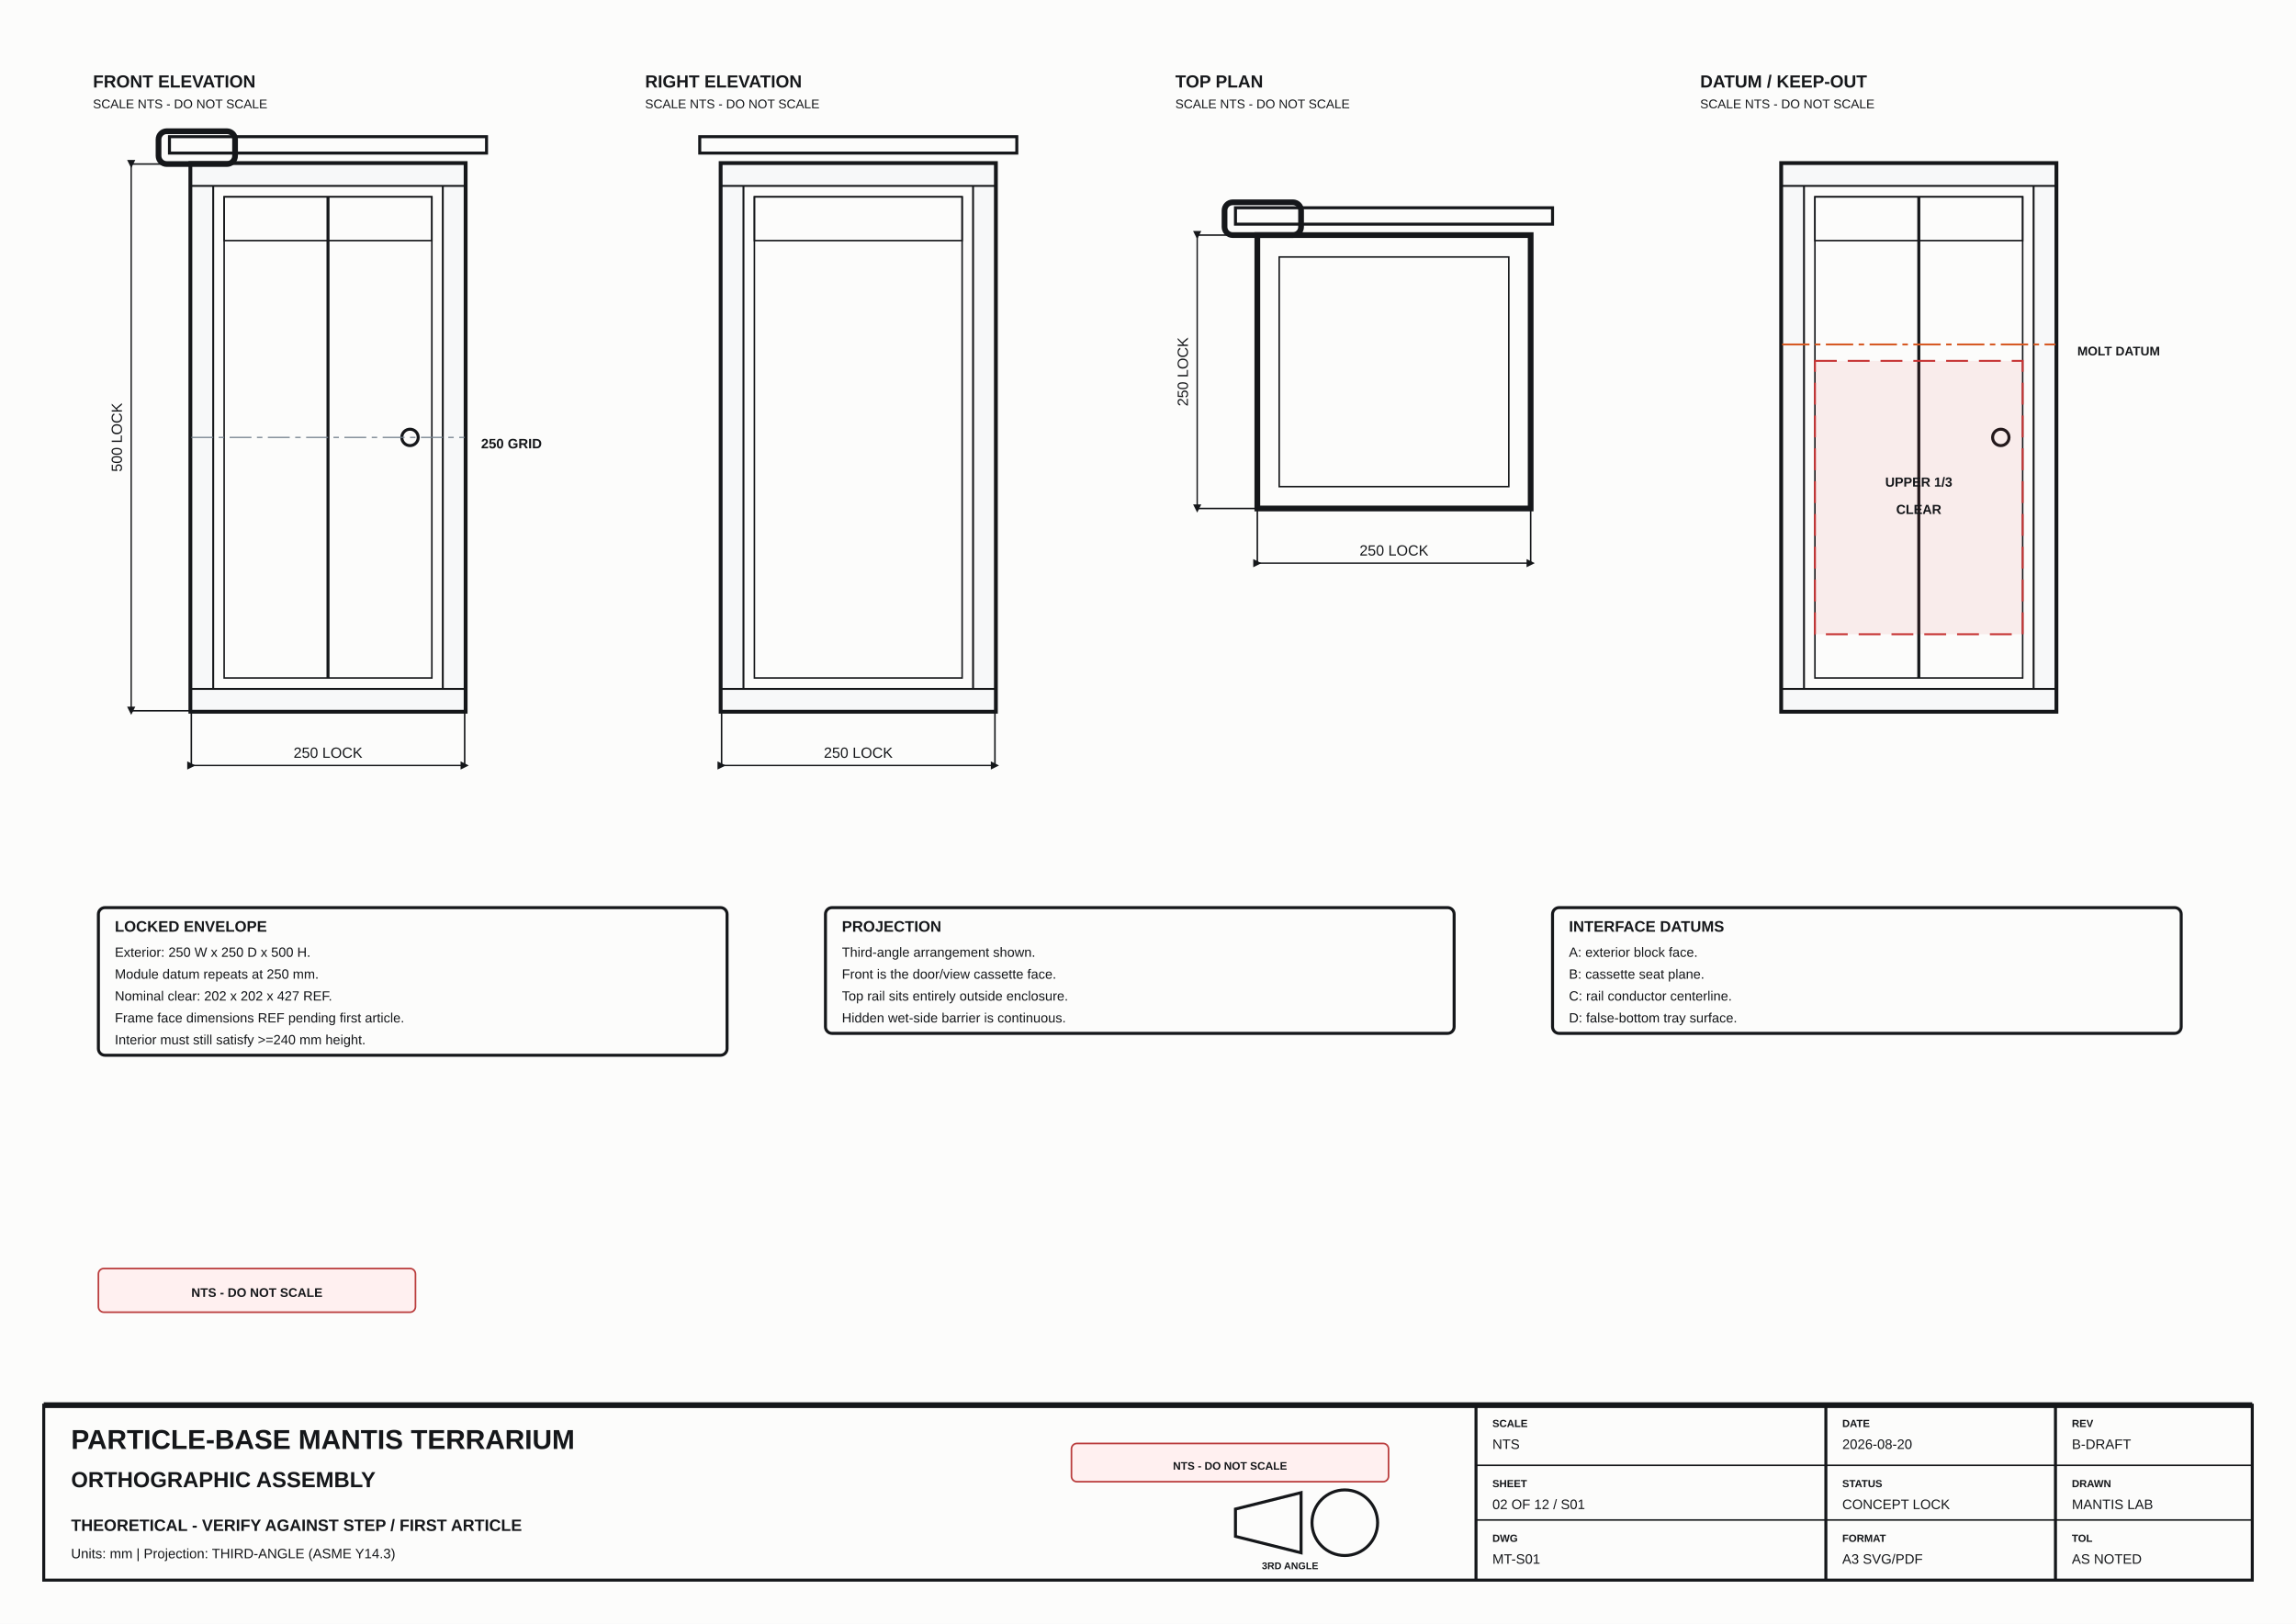
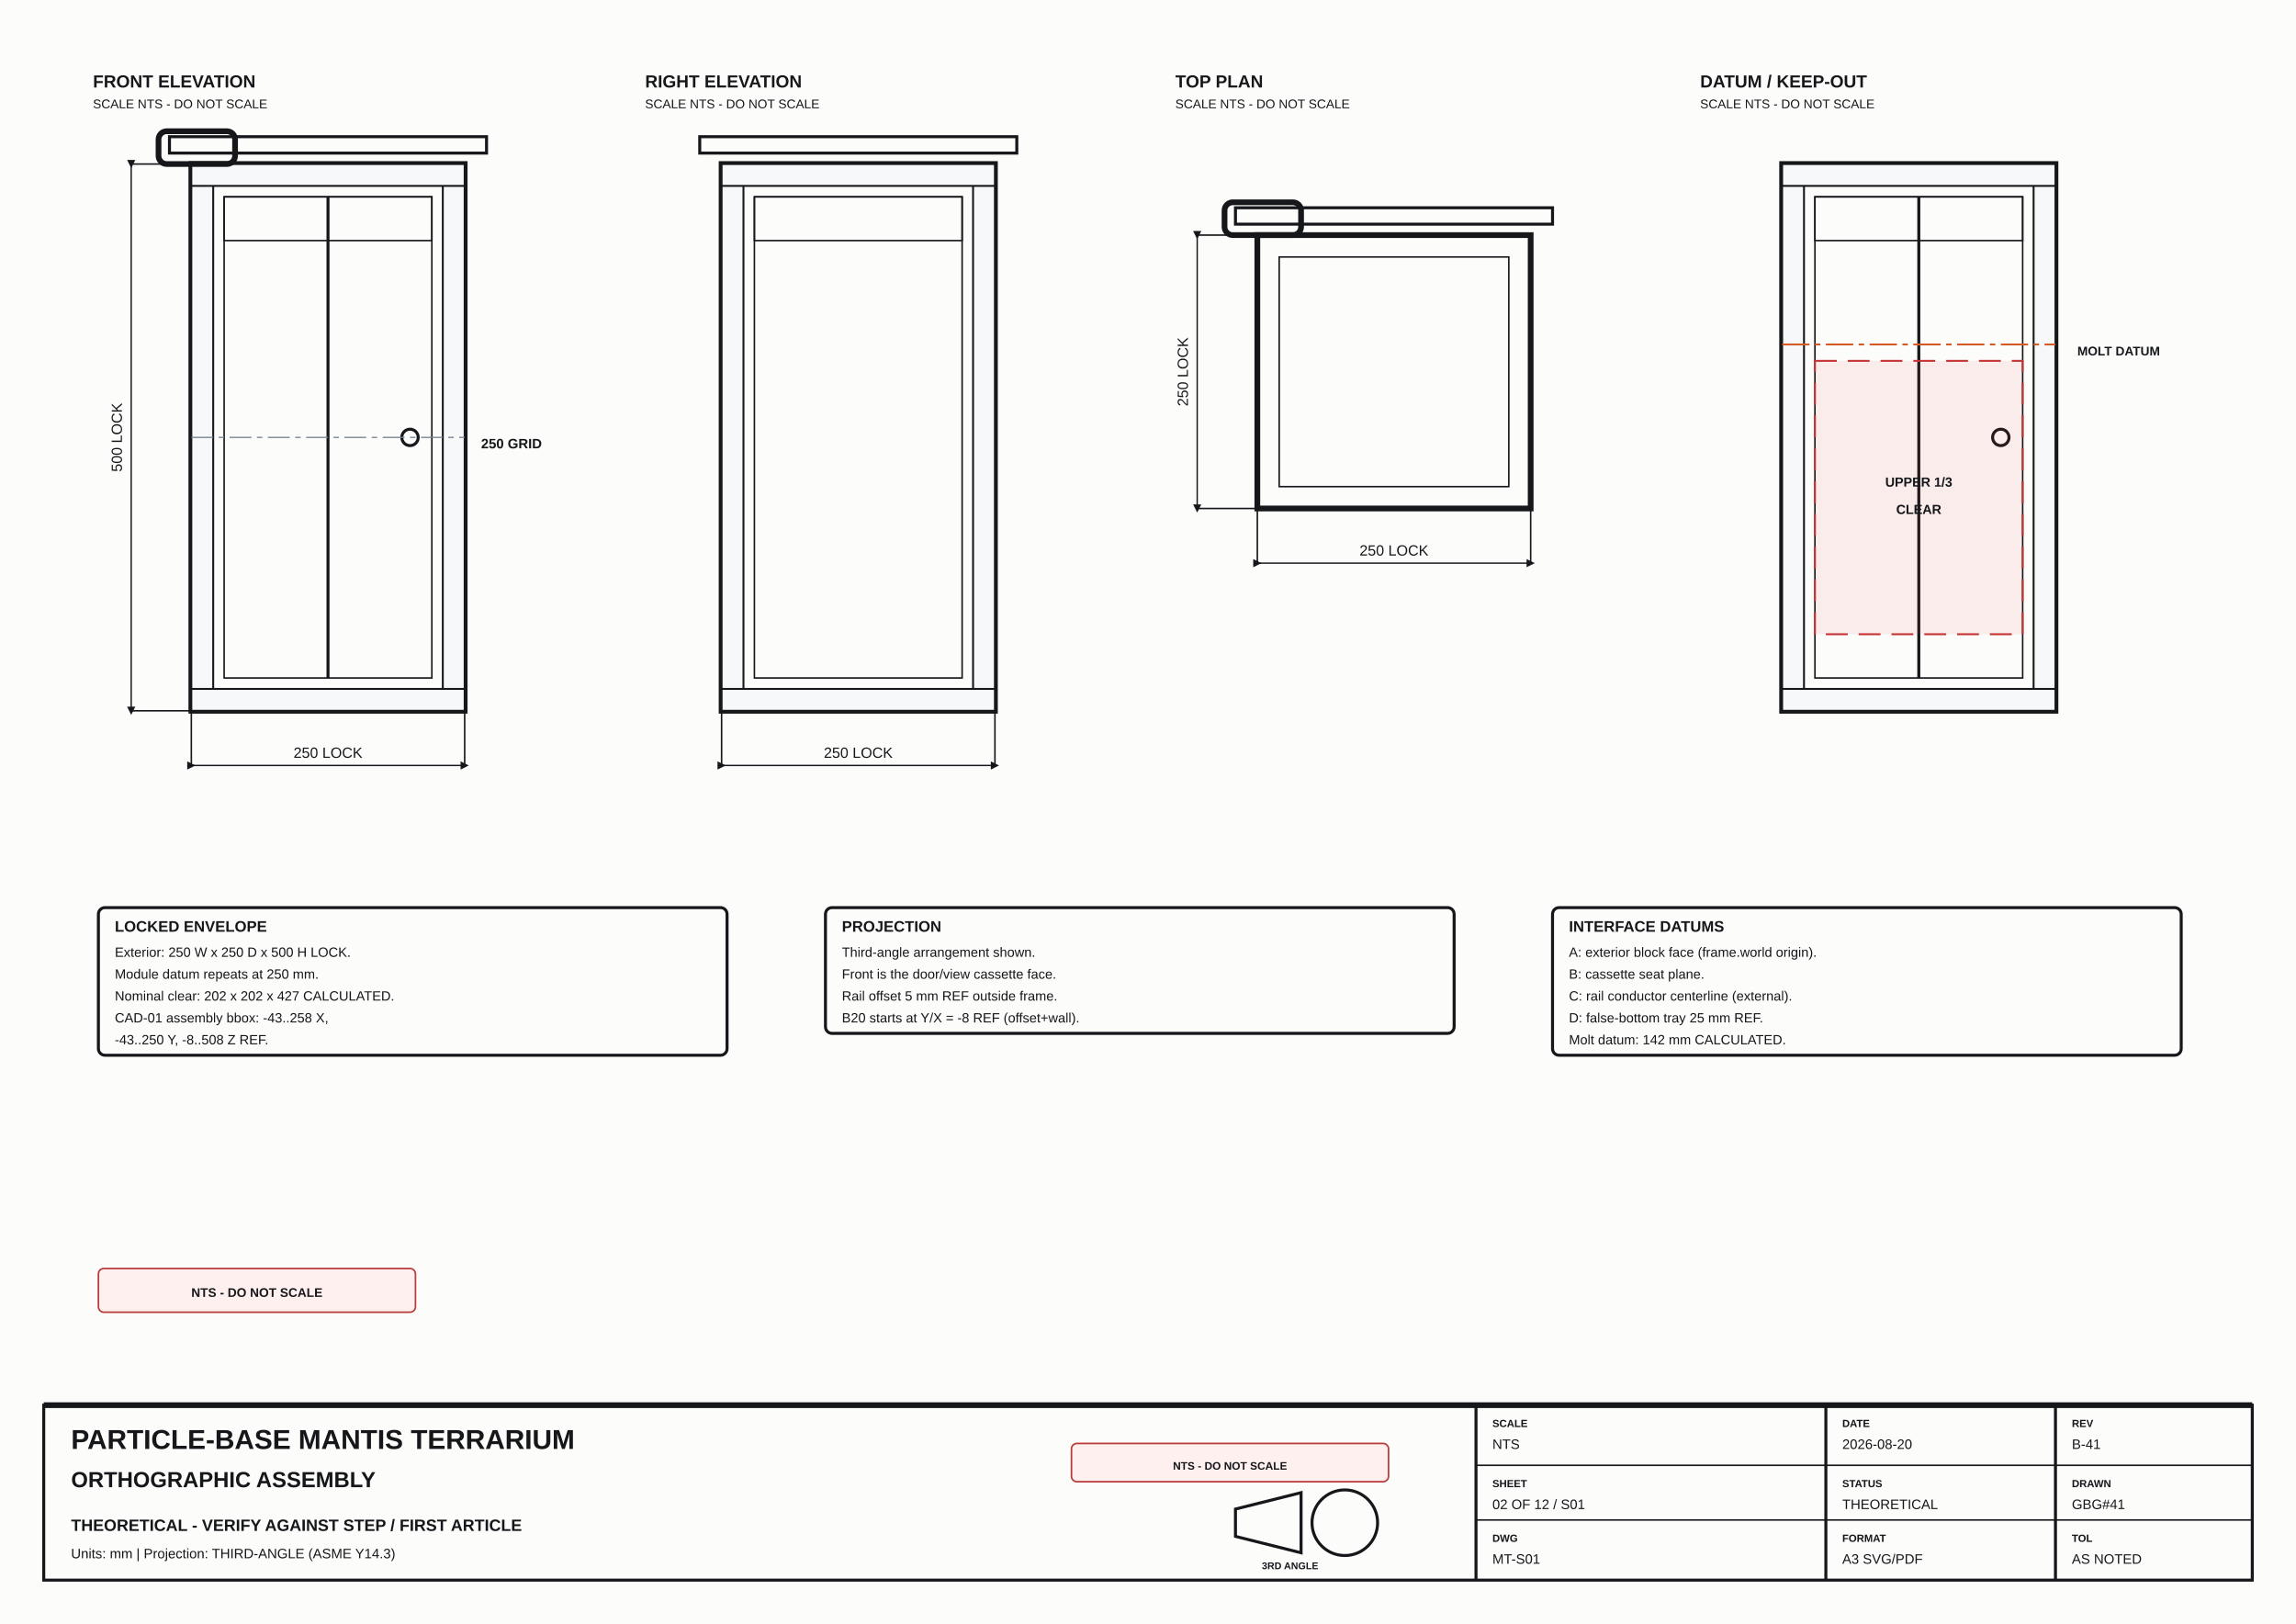
<svg xmlns="http://www.w3.org/2000/svg" width="420mm" height="297mm" viewBox="0 0 420 297">
  <rect width="420" height="297" fill="#fcfcfb" />
  <defs>
    <marker id="arr" markerWidth="6" markerHeight="6" refX="3" refY="3" orient="auto" markerUnits="strokeWidth">
      <path d="M0,0 L6,3 L0,6 z" fill="#15171a" />
    </marker>
    <marker id="arr-orange" markerWidth="6" markerHeight="6" refX="3" refY="3" orient="auto" markerUnits="strokeWidth">
      <path d="M0,0 L6,3 L0,6 z" fill="#d65a24" />
    </marker>
    <pattern id="hatch" width="3" height="3" patternUnits="userSpaceOnUse" patternTransform="rotate(45)">
      <line x1="0" y1="0" x2="0" y2="3" stroke="#7b7e83" stroke-width="0.25" />
    </pattern>
    <pattern id="screen" width="3" height="3" patternUnits="userSpaceOnUse">
      <path d="M0,0 L3,3 M3,0 L0,3" stroke="#88909a" stroke-width="0.18" />
    </pattern>
    <style>
    text { font-family: Arial, Helvetica, sans-serif; fill:#15171a; }
    .thin { stroke:#15171a; stroke-width:.28; fill:none; }
    .med { stroke:#15171a; stroke-width:.55; fill:none; }
    .heavy { stroke:#15171a; stroke-width:1.05; fill:none; }
    .hidden { stroke:#59616b; stroke-width:.28; stroke-dasharray:2 1.2; fill:none; }
    .phantom { stroke:#d65a24; stroke-width:.35; stroke-dasharray:5 1 1 1; fill:none; }
    .center { stroke:#73808d; stroke-width:.22; stroke-dasharray:4 1 1 1; fill:none; }
    .dim { stroke:#15171a; stroke-width:.25; fill:none; marker-start:url(#arr); marker-end:url(#arr); }
    .leader { stroke:#15171a; stroke-width:.3; fill:none; marker-end:url(#arr); }
    .motion { stroke:#d65a24; stroke-width:.55; fill:none; marker-end:url(#arr-orange); }
    .ref { fill:#fff6d9; stroke:#c49817; stroke-width:.25; }
    .unverified { fill:#fff0f0; stroke:#ba3d3d; stroke-width:.3; }
    .keepout { fill:#dd3c3c; fill-opacity:.08; stroke:#c63333; stroke-width:.35; stroke-dasharray:4 2; }
    .metal { fill:#e1e4e8; stroke:#15171a; stroke-width:.35; }
    .plastic { fill:#f7f8f9; stroke:#15171a; stroke-width:.35; }
    .cut { fill:url(#hatch); stroke:#15171a; stroke-width:.45; }
  </style>
  </defs>
  <text x="17" y="16" font-size="3.2" font-weight="bold" text-anchor="start">FRONT ELEVATION</text>
  <text x="17" y="19.8" font-size="2.3" font-weight="normal" text-anchor="start">SCALE NTS - DO NOT SCALE</text>
  <rect x="35" y="30" width="50" height="100" rx="0" class="heavy" />
  <rect x="35" y="30" width="4" height="100" rx="0" class="plastic" />
  <rect x="81" y="30" width="4" height="100" rx="0" class="plastic" />
  <rect x="35" y="30" width="50" height="4" rx="0" class="plastic" />
  <rect x="35" y="126" width="50" height="4" rx="0" class="plastic" />
  <rect x="41" y="36" width="38" height="88" rx="0" class="thin" fill="#f8fbfc" />
  <line x1="60.0" y1="36" x2="60.0" y2="124" class="med" />
  <circle cx="75" cy="80.0" r="1.5" class="med" />
  <rect x="41" y="36" width="38" height="8" rx="0" class="thin" fill="url(#screen)" />
  <rect x="31" y="25" width="58" height="3" rx="0" class="med" fill="#dce1e5" />
  <rect x="29" y="24" width="14" height="6" rx="1.5" class="heavy" fill="#ffffff" />
  <line x1="35" y1="130" x2="35" y2="140" class="thin" />
  <line x1="85" y1="130" x2="85" y2="140" class="thin" />
  <line x1="35" y1="140" x2="85" y2="140" class="dim" />
  <text x="60.0" y="138.6" font-size="2.7" font-weight="normal" text-anchor="middle">250 LOCK</text>
  <line x1="35" y1="30" x2="24" y2="30" class="thin" />
  <line x1="35" y1="130" x2="24" y2="130" class="thin" />
  <line x1="24" y1="30" x2="24" y2="130" class="dim" />
  <text x="22.3" y="80.0" font-size="2.7" font-weight="normal" text-anchor="middle" transform="rotate(-90 22.3 80.0)">500 LOCK</text>
  <line x1="35" y1="80" x2="85" y2="80" class="center" />
  <text x="88" y="82" font-size="2.5" font-weight="bold" text-anchor="start">250 GRID</text>
  <text x="118" y="16" font-size="3.2" font-weight="bold" text-anchor="start">RIGHT ELEVATION</text>
  <text x="118" y="19.8" font-size="2.3" font-weight="normal" text-anchor="start">SCALE NTS - DO NOT SCALE</text>
  <rect x="132" y="30" width="50" height="100" rx="0" class="heavy" />
  <rect x="132" y="30" width="4" height="100" rx="0" class="plastic" />
  <rect x="178" y="30" width="4" height="100" rx="0" class="plastic" />
  <rect x="132" y="30" width="50" height="4" rx="0" class="plastic" />
  <rect x="132" y="126" width="50" height="4" rx="0" class="plastic" />
  <rect x="138" y="36" width="38" height="88" rx="0" class="thin" fill="#f8fbfc" />
  <rect x="138" y="36" width="38" height="8" rx="0" class="thin" fill="url(#screen)" />
  <rect x="128" y="25" width="58" height="3" rx="0" class="med" fill="#dce1e5" />
  <line x1="132" y1="130" x2="132" y2="140" class="thin" />
  <line x1="182" y1="130" x2="182" y2="140" class="thin" />
  <line x1="132" y1="140" x2="182" y2="140" class="dim" />
  <text x="157.0" y="138.6" font-size="2.7" font-weight="normal" text-anchor="middle">250 LOCK</text>
  <text x="215" y="16" font-size="3.2" font-weight="bold" text-anchor="start">TOP PLAN</text>
  <text x="215" y="19.8" font-size="2.3" font-weight="normal" text-anchor="start">SCALE NTS - DO NOT SCALE</text>
  <rect x="230" y="43" width="50" height="50" rx="0" class="heavy" />
  <rect x="234" y="47" width="42" height="42" rx="0" class="thin" fill="url(#screen)" />
  <rect x="226" y="38" width="58" height="3" rx="0" class="med" fill="#dce1e5" />
  <rect x="224" y="37" width="14" height="6" rx="1.5" class="heavy" fill="#ffffff" />
  <line x1="230" y1="93" x2="230" y2="103" class="thin" />
  <line x1="280" y1="93" x2="280" y2="103" class="thin" />
  <line x1="230" y1="103" x2="280" y2="103" class="dim" />
  <text x="255.0" y="101.6" font-size="2.7" font-weight="normal" text-anchor="middle">250 LOCK</text>
  <line x1="230" y1="43" x2="219" y2="43" class="thin" />
  <line x1="230" y1="93" x2="219" y2="93" class="thin" />
  <line x1="219" y1="43" x2="219" y2="93" class="dim" />
  <text x="217.3" y="68.0" font-size="2.7" font-weight="normal" text-anchor="middle" transform="rotate(-90 217.3 68.0)">250 LOCK</text>
  <text x="311" y="16" font-size="3.2" font-weight="bold" text-anchor="start">DATUM / KEEP-OUT</text>
  <text x="311" y="19.8" font-size="2.3" font-weight="normal" text-anchor="start">SCALE NTS - DO NOT SCALE</text>
  <rect x="326" y="30" width="50" height="100" rx="0" class="heavy" />
  <rect x="326" y="30" width="4" height="100" rx="0" class="plastic" />
  <rect x="372" y="30" width="4" height="100" rx="0" class="plastic" />
  <rect x="326" y="30" width="50" height="4" rx="0" class="plastic" />
  <rect x="326" y="126" width="50" height="4" rx="0" class="plastic" />
  <rect x="332" y="36" width="38" height="88" rx="0" class="thin" fill="#f8fbfc" />
  <line x1="351.0" y1="36" x2="351.0" y2="124" class="med" />
  <circle cx="366" cy="80.0" r="1.5" class="med" />
  <rect x="332" y="36" width="38" height="8" rx="0" class="thin" fill="url(#screen)" />
  <rect x="332" y="66" width="38" height="50" rx="0" class="keepout" />
  <text x="351" y="89" font-size="2.4" font-weight="bold" text-anchor="middle" fill="#b52d2d">UPPER 1/3</text>
  <text x="351" y="94" font-size="2.4" font-weight="bold" text-anchor="middle" fill="#b52d2d">CLEAR</text>
  <line x1="326" y1="63" x2="376" y2="63" class="phantom" />
  <text x="380" y="65" font-size="2.3" font-weight="bold" text-anchor="start">MOLT DATUM</text>
  <rect x="18" y="166" width="115" height="27.0" rx="1.2" class="med" fill="#fff6d9" />
  <text x="21" y="170.4" font-size="2.8" font-weight="bold" text-anchor="start">LOCKED ENVELOPE</text>
-   <text x="21" y="175" font-size="2.45" font-weight="normal" text-anchor="start">Exterior: 250 W x 250 D x 500 H.</text>
+   <text x="21" y="175" font-size="2.45" font-weight="normal" text-anchor="start">Exterior: 250 W x 250 D x 500 H LOCK.</text>
  <text x="21" y="179" font-size="2.45" font-weight="normal" text-anchor="start">Module datum repeats at 250 mm.</text>
-   <text x="21" y="183" font-size="2.45" font-weight="normal" text-anchor="start">Nominal clear: 202 x 202 x 427 REF.</text>
-   <text x="21" y="187" font-size="2.45" font-weight="normal" text-anchor="start">Frame face dimensions REF pending first article.</text>
-   <text x="21" y="191" font-size="2.45" font-weight="normal" text-anchor="start">Interior must still satisfy &gt;=240 mm height.</text>
+   <text x="21" y="183" font-size="2.45" font-weight="normal" text-anchor="start">Nominal clear: 202 x 202 x 427 CALCULATED.</text>
+   <text x="21" y="187" font-size="2.45" font-weight="normal" text-anchor="start">CAD-01 assembly bbox: -43..258 X,</text>
+   <text x="21" y="191" font-size="2.45" font-weight="normal" text-anchor="start">-43..250 Y, -8..508 Z REF.</text>
  <rect x="151" y="166" width="115" height="23.0" rx="1.2" class="med" fill="#f7f8fa" />
  <text x="154" y="170.4" font-size="2.8" font-weight="bold" text-anchor="start">PROJECTION</text>
  <text x="154" y="175" font-size="2.45" font-weight="normal" text-anchor="start">Third-angle arrangement shown.</text>
  <text x="154" y="179" font-size="2.45" font-weight="normal" text-anchor="start">Front is the door/view cassette face.</text>
-   <text x="154" y="183" font-size="2.45" font-weight="normal" text-anchor="start">Top rail sits entirely outside enclosure.</text>
-   <text x="154" y="187" font-size="2.45" font-weight="normal" text-anchor="start">Hidden wet-side barrier is continuous.</text>
-   <rect x="284" y="166" width="115" height="23.0" rx="1.2" class="med" fill="#f7f8fa" />
+   <text x="154" y="183" font-size="2.45" font-weight="normal" text-anchor="start">Rail offset 5 mm REF outside frame.</text>
+   <text x="154" y="187" font-size="2.45" font-weight="normal" text-anchor="start">B20 starts at Y/X = -8 REF (offset+wall).</text>
+   <rect x="284" y="166" width="115" height="27.0" rx="1.2" class="med" fill="#f7f8fa" />
  <text x="287" y="170.4" font-size="2.8" font-weight="bold" text-anchor="start">INTERFACE DATUMS</text>
-   <text x="287" y="175" font-size="2.45" font-weight="normal" text-anchor="start">A: exterior block face.</text>
+   <text x="287" y="175" font-size="2.45" font-weight="normal" text-anchor="start">A: exterior block face (frame.world origin).</text>
  <text x="287" y="179" font-size="2.45" font-weight="normal" text-anchor="start">B: cassette seat plane.</text>
-   <text x="287" y="183" font-size="2.45" font-weight="normal" text-anchor="start">C: rail conductor centerline.</text>
-   <text x="287" y="187" font-size="2.45" font-weight="normal" text-anchor="start">D: false-bottom tray surface.</text>
+   <text x="287" y="183" font-size="2.45" font-weight="normal" text-anchor="start">C: rail conductor centerline (external).</text>
+   <text x="287" y="187" font-size="2.45" font-weight="normal" text-anchor="start">D: false-bottom tray 25 mm REF.</text>
+   <text x="287" y="191" font-size="2.45" font-weight="normal" text-anchor="start">Molt datum: 142 mm CALCULATED.</text>
  <rect x="18" y="232" width="58" height="8" rx="1" class="unverified" fill="#fff0f0" />
  <text x="47" y="237.2" font-size="2.3" font-weight="bold" text-anchor="middle" fill="#ba3d3d">NTS - DO NOT SCALE</text>
  <line x1="8" y1="257.0" x2="412" y2="257.0" class="heavy" />
  <rect x="8" y="257.0" width="404" height="32" rx="0" class="med" />
  <line x1="270" y1="257.0" x2="270" y2="289" class="med" />
  <line x1="334" y1="257.0" x2="334" y2="289" class="med" />
  <line x1="376" y1="257.0" x2="376" y2="289" class="med" />
  <line x1="270" y1="268.0" x2="412" y2="268.0" class="thin" />
  <line x1="270" y1="278.0" x2="412" y2="278.0" class="thin" />
  <text x="13" y="265.0" font-size="5.0" font-weight="bold" text-anchor="start">PARTICLE-BASE MANTIS TERRARIUM</text>
  <text x="13" y="272.0" font-size="4.0" font-weight="bold" text-anchor="start">ORTHOGRAPHIC ASSEMBLY</text>
  <text x="13" y="280.0" font-size="3.0" font-weight="bold" text-anchor="start" fill="#ba3d3d">THEORETICAL - VERIFY AGAINST STEP / FIRST ARTICLE</text>
  <text x="13" y="285.0" font-size="2.5" font-weight="normal" text-anchor="start">Units: mm | Projection: THIRD-ANGLE (ASME Y14.3)</text>
  <text x="273" y="261.0" font-size="1.9" font-weight="bold" text-anchor="start">SCALE</text>
  <text x="273" y="265.0" font-size="2.5" font-weight="normal" text-anchor="start">NTS</text>
  <text x="337" y="261.0" font-size="1.9" font-weight="bold" text-anchor="start">DATE</text>
  <text x="337" y="265.0" font-size="2.5" font-weight="normal" text-anchor="start">2026-08-20</text>
  <text x="379" y="261.0" font-size="1.9" font-weight="bold" text-anchor="start">REV</text>
-   <text x="379" y="265.0" font-size="2.5" font-weight="normal" text-anchor="start">B-DRAFT</text>
+   <text x="379" y="265.0" font-size="2.5" font-weight="normal" text-anchor="start">B-41</text>
  <text x="273" y="272.0" font-size="1.9" font-weight="bold" text-anchor="start">SHEET</text>
  <text x="273" y="276.0" font-size="2.5" font-weight="normal" text-anchor="start">02 OF 12 / S01</text>
  <text x="337" y="272.0" font-size="1.9" font-weight="bold" text-anchor="start">STATUS</text>
-   <text x="337" y="276.0" font-size="2.5" font-weight="normal" text-anchor="start">CONCEPT LOCK</text>
+   <text x="337" y="276.0" font-size="2.5" font-weight="normal" text-anchor="start">THEORETICAL</text>
  <text x="379" y="272.0" font-size="1.9" font-weight="bold" text-anchor="start">DRAWN</text>
-   <text x="379" y="276.0" font-size="2.5" font-weight="normal" text-anchor="start">MANTIS LAB</text>
+   <text x="379" y="276.0" font-size="2.5" font-weight="normal" text-anchor="start">GBG#41</text>
  <text x="273" y="282.0" font-size="1.9" font-weight="bold" text-anchor="start">DWG</text>
  <text x="273" y="286.0" font-size="2.5" font-weight="normal" text-anchor="start">MT-S01</text>
  <text x="337" y="282.0" font-size="1.9" font-weight="bold" text-anchor="start">FORMAT</text>
  <text x="337" y="286.0" font-size="2.5" font-weight="normal" text-anchor="start">A3 SVG/PDF</text>
  <text x="379" y="282.0" font-size="1.9" font-weight="bold" text-anchor="start">TOL</text>
  <text x="379" y="286.0" font-size="2.5" font-weight="normal" text-anchor="start">AS NOTED</text>
  <path d="M226 276.0 L238 273.0 L238 284.0 L226 281.0 Z" class="med" />
  <circle cx="246" cy="278.5" r="6" class="med" />
  <text x="236" y="287.0" font-size="1.8" font-weight="bold" text-anchor="middle">3RD ANGLE</text>
  <rect x="196" y="264.0" width="58" height="7" rx="1" class="unverified" fill="#fff0f0" />
  <text x="225" y="268.8" font-size="2.0" font-weight="bold" text-anchor="middle" fill="#ba3d3d">NTS - DO NOT SCALE</text>
</svg>
